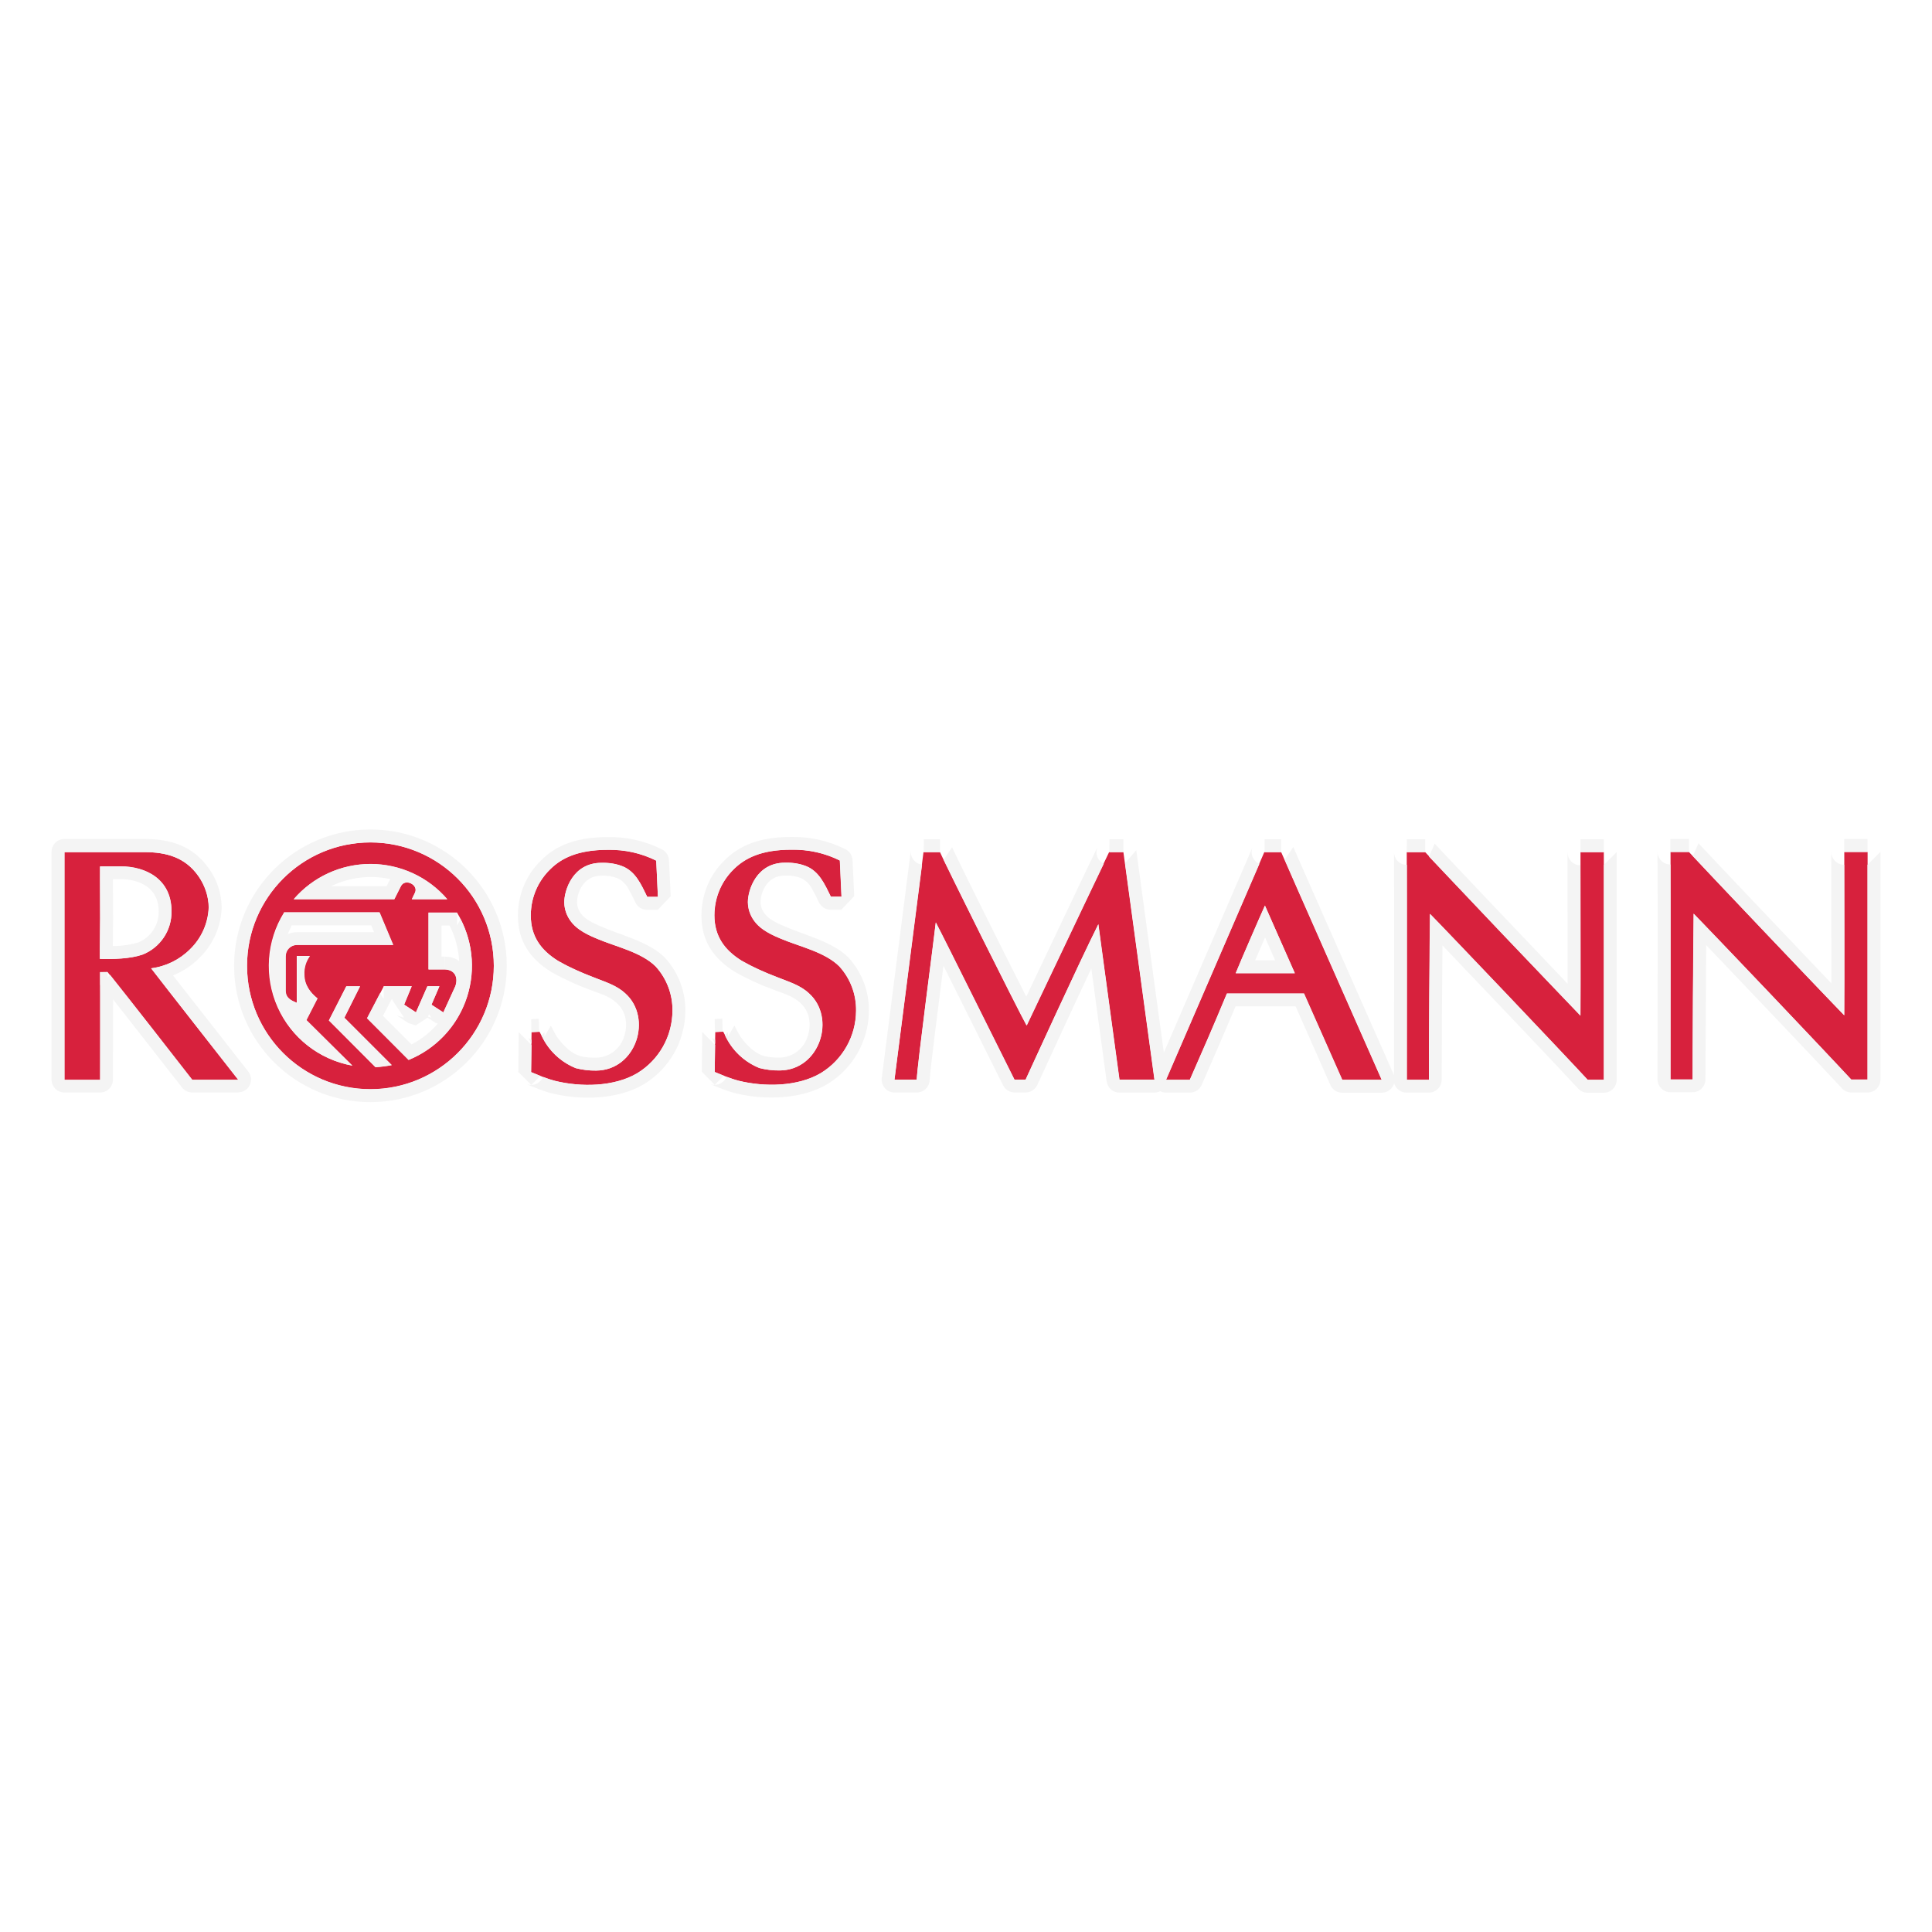
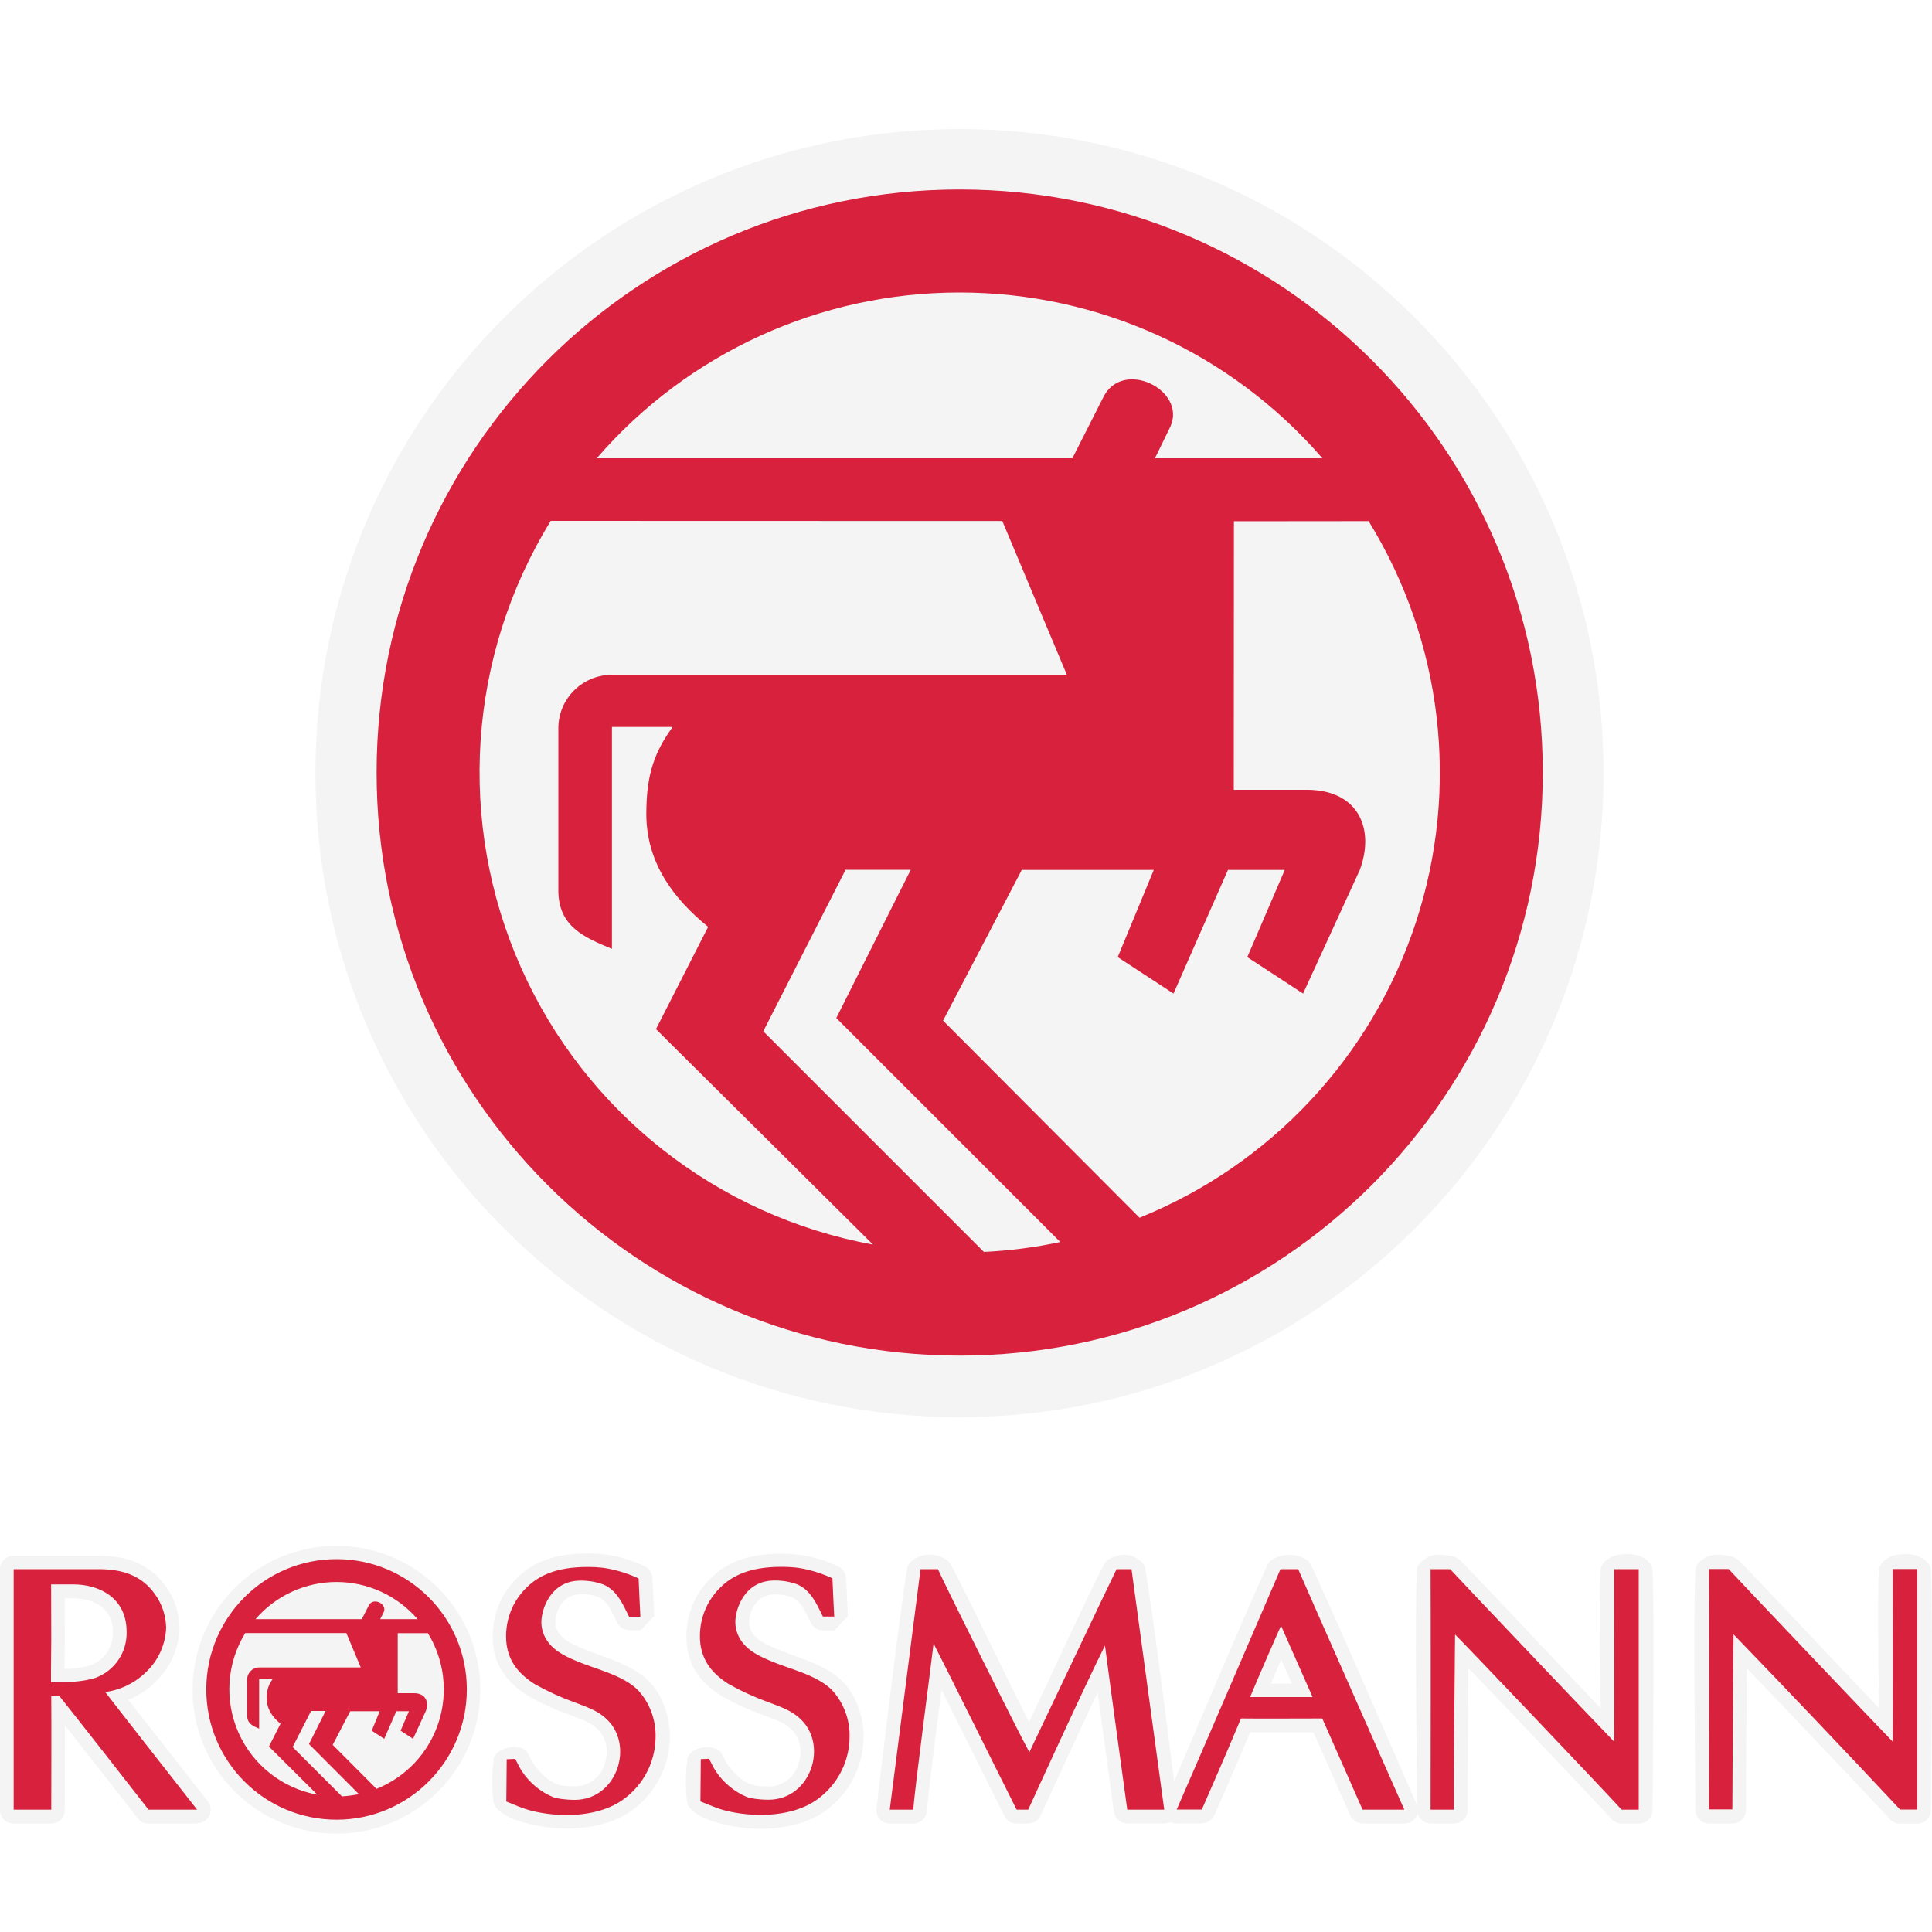
<svg xmlns="http://www.w3.org/2000/svg" xml:space="preserve" fill-rule="evenodd" stroke-linejoin="round" stroke-miterlimit="2" clip-rule="evenodd" viewBox="0 0 15 15">
-   <path fill="#d7213d" d="M1.849 8.384h-.357c-.103-.133-.537-.688-.656-.836l-.059.001c.002.138 0 .835 0 .835H.5V6.616h.623c.166 0 .314.039.417.186.049.07.08.158.08.244a.48.48 0 0 1-.144.323.52.52 0 0 1-.303.149c.105.137.544.696.676.865ZM.937 6.727H.776l.001.404c0 .095-.003.217-.002.314.103.003.235 0 .331-.033a.355.355 0 0 0 .225-.337c0-.25-.2-.348-.394-.348m9.984-.111h.144c.05.056 1.062 1.121 1.206 1.268.002-.248-.001-1.126 0-1.268h.181v1.768h-.126a140 140 0 0 0-1.224-1.288c-.003.192-.009 1.041-.008 1.288h-.172c.001-.138.002-1.473 0-1.768Zm-2.309 0h.11l.241 1.768h-.272c-.025-.188-.134-.978-.164-1.207-.154.308-.54 1.153-.565 1.207h-.086c-.089-.175-.537-1.081-.611-1.221-.014.131-.141 1.081-.148 1.221h-.173l.226-1.768h.128c.029.071.605 1.227.672 1.346.025-.05.573-1.207.641-1.346ZM4.127 8.014l.062-.003c.017.031.031.062.051.093a.5.5 0 0 0 .23.189.6.6 0 0 0 .159.019c.312-.003.439-.41.225-.6-.068-.062-.155-.088-.237-.121a2 2 0 0 1-.286-.132c-.131-.082-.21-.189-.21-.352 0-.075.018-.232.156-.363.081-.078.205-.146.442-.146a.8.8 0 0 1 .376.084l.013.281h-.083c-.048-.099-.091-.196-.191-.237a.4.4 0 0 0-.165-.027c-.223 0-.288.214-.288.306 0 .073.035.127.05.147.035.047.088.089.206.137.143.061.341.103.454.215a.5.5 0 0 1 .13.345.57.57 0 0 1-.273.483c-.18.107-.439.109-.638.06-.065-.016-.125-.043-.187-.068zm5.69-1.398h.13c.036.086.737 1.67.78 1.768h-.307l-.297-.67h-.598c-.118.283-.169.399-.288.67h-.185l.764-1.768Zm-.223.94h.459l-.232-.525c-.034.074-.187.426-.227.525M2.876 6.541a.958.958 0 1 1 0 1.916.958.958 0 0 1 0-1.916m.04 1.745a1 1 0 0 0 .125-.016l-.368-.368.122-.244h-.107l-.135.265.362.363ZM2.28 6.982h.781l.05-.099c.031-.067.139-.014.111.047l-.025.052h.275a.786.786 0 0 0-1.192 0m.892 1.247a.79.79 0 0 0 .376-1.144h-.221v.441h.123c.082.001.109.064.085.131l-.093.203-.092-.06.062-.143h-.093l-.089.203-.092-.06.059-.143H2.98l-.129.248.323.324Zm-.967-1.144a.786.786 0 0 0 .529 1.188l-.357-.354.086-.168c-.055-.045-.102-.104-.102-.186 0-.068.015-.103.043-.143h-.1v.364c-.045-.019-.088-.037-.088-.096v-.266c0-.049.04-.088.088-.088h.747l-.106-.253h-.742Zm3.348.928.062-.003c.017.031.031.062.051.093a.5.5 0 0 0 .23.189.6.6 0 0 0 .159.019c.312-.003.439-.41.225-.6-.067-.062-.155-.088-.237-.121a2 2 0 0 1-.286-.132c-.131-.082-.21-.189-.21-.352 0-.075.018-.232.156-.363.082-.078.205-.146.442-.146a.8.8 0 0 1 .376.084l.013.281h-.083c-.048-.099-.091-.196-.191-.237a.4.4 0 0 0-.165-.027c-.223 0-.288.214-.288.306 0 .073.035.127.05.147.035.047.088.089.206.137.143.061.341.103.454.215a.5.5 0 0 1 .13.345.57.57 0 0 1-.273.483c-.18.107-.439.109-.638.06-.065-.016-.125-.043-.187-.068zm7.416-1.398h.144c.05.056 1.061 1.121 1.206 1.268.002-.248 0-1.157 0-1.268h.181v1.768h-.126a140 140 0 0 0-1.224-1.288 149 149 0 0 0-.008 1.287h-.172c0-.137.002-1.498 0-1.768Z" />
-   <path fill="#f4f4f4" d="m12.452 6.716.1-.1v1.768a.1.1 0 0 1-.1.1h-.126a.1.1 0 0 1-.074-.033c-.113-.124-.743-.787-1.053-1.111-.003.331-.006.857-.006 1.043a.1.1 0 0 1-.1.1h-.172a.1.1 0 0 1-.071-.029.1.1 0 0 1-.026-.044.1.1 0 0 1-.097.074h-.307a.1.1 0 0 1-.091-.06l-.27-.611h-.466c-.101.24-.153.359-.263.61a.1.1 0 0 1-.092.06h-.185a.1.1 0 0 1-.045-.011.1.1 0 0 1-.045.011h-.272a.1.1 0 0 1-.099-.087l-.119-.877c-.175.371-.401.866-.42.906a.1.1 0 0 1-.091.057h-.085a.1.1 0 0 1-.089-.055l-.463-.929c-.042.331-.102.795-.107.889a.1.1 0 0 1-.1.095h-.173a.1.1 0 0 1-.075-.034.1.1 0 0 1-.024-.079l.226-1.768a.1.1 0 0 0 .087.112l-.214 1.669h.173c.007-.139.134-1.089.148-1.221.074.14.522 1.045.611 1.221h.086c.025-.054.41-.899.565-1.207.03.229.139 1.019.164 1.207h.272l-.229-1.681.087-.1.214 1.572.69-1.598a.1.1 0 0 0 .008.095.1.1 0 0 0 .044.037l-.724 1.676h.185c.119-.271.17-.387.288-.67h.598l.297.67h.307l-.754-1.708.066-.099c.036.086.737 1.669.78 1.767l.002.004c.001-.253.002-1.454 0-1.731a.1.1 0 0 0 .1.099v1.668h.172c-.001-.247.006-1.096.008-1.288.086.085 1.079 1.129 1.224 1.288h.126V6.715Zm-5.28-.1.001-.1h.125v.1zm.155.059.065-.097c.023.056.396.806.576 1.16.163-.342.502-1.059.555-1.166a.1.1 0 0 0 .005.097.1.1 0 0 0 .042.037c-.149.31-.576 1.212-.598 1.256a66 66 0 0 1-.645-1.287m1.286-.059.001-.1h.108v.1zm1.205 0 .001-.1h.128v.1h-.13Zm1.104 0 .001-.1h.142v.1zm.173.033.044-.099c.04.045.7.74 1.032 1.088l-.001-1.02q.001.04.029.07a.1.1 0 0 0 .071.03c0 .277.002.955 0 1.168a213 213 0 0 1-1.176-1.236Zm1.176-.033v-.1h.181v.1zm-2.677.94c.04-.099.193-.451.227-.525l.232.525zm.151-.1H9.9l-.078-.178zm-5.541.582.023-.023v.033l.05-.085c.016.029.028.058.047.086.02.029.089.122.177.149l.005.002a.5.5 0 0 0 .123.012.23.23 0 0 0 .216-.163c.031-.089.019-.195-.057-.262l-.001-.001c-.058-.054-.135-.073-.206-.101a2 2 0 0 1-.303-.14c-.162-.102-.257-.236-.257-.437 0-.089.021-.278.187-.435.094-.091.236-.174.511-.174a.9.9 0 0 1 .415.093.1.1 0 0 1 .06.088l.013.274v.005l-.1.105h-.083a.1.1 0 0 1-.09-.056q-.026-.056-.055-.107a.18.18 0 0 0-.084-.082.3.3 0 0 0-.127-.02c-.148 0-.188.145-.188.206 0 .043.021.075.03.087.027.037.072.067.164.104l.001.001c.153.066.363.115.485.236a.6.6 0 0 1 .161.417.67.67 0 0 1-.322.568c-.201.12-.491.126-.713.071-.069-.017-.135-.046-.201-.073a.1.1 0 0 0 .131-.055 1 1 0 0 0 .094.031c.198.049.458.047.638-.06a.57.57 0 0 0 .273-.483.5.5 0 0 0-.13-.345c-.113-.113-.311-.154-.454-.215-.118-.048-.171-.09-.206-.137a.25.25 0 0 1-.05-.147c0-.091.065-.306.288-.306.078 0 .128.012.165.027.101.041.143.139.191.237h.083l-.013-.281a.8.8 0 0 0-.233-.074c-.059-.01-.126-.01-.143-.01-.237 0-.361.068-.442.146a.5.5 0 0 0-.156.363c0 .163.079.27.21.352.057.036.147.078.286.132.083.033.17.058.237.121.214.19.087.597-.225.6a.6.6 0 0 1-.159-.019.5.5 0 0 1-.267-.255Zm-.08.385-.1-.101.003-.309.1.101-.003.21.071.029-.071.071Zm.003-.317-.024-.047.024.014zm0-.033-.003-.16.059-.003.003.1-.059.003zm1.502-.036.023-.023v.033l.05-.085c.016.029.028.058.047.086.02.029.089.122.177.149l.005.002a.5.5 0 0 0 .123.012.23.23 0 0 0 .216-.163c.031-.089.019-.195-.057-.262l-.001-.001c-.058-.054-.135-.073-.206-.101a2 2 0 0 1-.303-.14c-.162-.102-.257-.236-.257-.437 0-.089.021-.278.187-.435.095-.091.236-.174.511-.174a.9.9 0 0 1 .415.093.1.1 0 0 1 .06.088l.013.274v.005l-.1.105h-.083a.1.1 0 0 1-.09-.056q-.026-.056-.055-.107a.18.18 0 0 0-.084-.082.3.3 0 0 0-.127-.02c-.148 0-.188.145-.188.206 0 .043.021.075.03.087.027.037.072.067.164.104l.001.001c.153.066.363.115.485.236a.6.6 0 0 1 .161.417.67.67 0 0 1-.322.568c-.201.12-.491.126-.713.071-.069-.017-.135-.046-.201-.073a.1.1 0 0 0 .131-.055 1 1 0 0 0 .094.031c.198.049.458.047.638-.06a.57.57 0 0 0 .273-.483.5.5 0 0 0-.13-.345c-.113-.113-.311-.154-.454-.215-.118-.048-.171-.09-.206-.137a.25.25 0 0 1-.05-.147c0-.091.065-.306.288-.306.078 0 .128.012.165.027.101.041.143.139.191.237h.083l-.013-.281a.8.8 0 0 0-.233-.074c-.059-.01-.126-.01-.143-.01-.237 0-.361.068-.442.146a.5.5 0 0 0-.156.363c0 .163.079.27.21.352.057.036.147.078.286.132.083.033.17.058.237.121.214.19.087.597-.225.6a.6.6 0 0 1-.159-.019.5.5 0 0 1-.267-.255Zm-.08.385-.1-.101.003-.309.1.101-.003.21.071.029-.071.071Zm.003-.317-.024-.047.024.014zm0-.033-.003-.16.059-.003.003.1-.059.003zM14.5 6.714l.1-.1v1.768a.1.1 0 0 1-.1.1h-.126a.1.1 0 0 1-.074-.033c-.113-.124-.743-.787-1.053-1.111l-.006 1.042a.1.1 0 0 1-.1.1h-.172a.1.1 0 0 1-.1-.1c0-.137.002-1.497 0-1.767a.1.1 0 0 0 .1.099V8.38h.172c-.001-.146.005-1.096.008-1.287.086.085 1.079 1.129 1.224 1.288h.126V6.713Zm-1.531-.1v-.1h.144v.1zm.174.032.044-.099c.04.045.7.74 1.032 1.088l-.001-1.021a.1.1 0 0 0 .1.1c.001.271.002.957 0 1.168a185 185 0 0 1-1.175-1.236m1.175-.032v-.1h.181v.1zM1.849 8.482h-.357a.1.1 0 0 1-.079-.039l-.535-.684-.001.623a.1.1 0 0 1-.1.1H.5a.1.1 0 0 1-.1-.1V6.614a.1.1 0 0 1 .1-.1h.623c.199 0 .375.052.499.229a.53.53 0 0 1 .099.302v.004a.57.57 0 0 1-.175.39.6.6 0 0 1-.203.134l.585.747c.024.03.028.071.011.105a.1.1 0 0 1-.09.056ZM.777 7.647v-.1l.058-.001.001.042.019-.019c.14.175.54.687.638.814h.357c-.132-.17-.572-.729-.676-.865a.52.52 0 0 0 .303-.149.47.47 0 0 0 .144-.323.43.43 0 0 0-.08-.244c-.103-.147-.252-.186-.417-.186H.501v1.768h.277v-.735Zm0-.821.001-.1h.16c.194 0 .394.099.394.348a.355.355 0 0 1-.225.337c-.096.033-.228.036-.331.033-.001-.098.002-.219.002-.314zm.1 0 .001.304-.002.215a.7.7 0 0 0 .198-.028.255.255 0 0 0 .158-.243c0-.183-.152-.248-.294-.248zm1.999-.386a1.058 1.058 0 1 1 0 2.117 1.058 1.058 0 0 1 0-2.117m0 .1a.958.958 0 1 0 0 1.916.958.958 0 0 0 0-1.916m-.08 1.117-.122.244.368.368a1 1 0 0 1-.125.016l-.362-.363.135-.265h.107Zm.155.054.028.046v-.1h.217l-.059.143.092.06.089-.203h.092v.003l-.06.141.092.06.093-.203c.025-.067-.002-.13-.085-.131l.002-.1q.057.002.096.023l.017.012a.7.7 0 0 0-.074-.276h-.063v.241h.022v.1h-.123v-.441h.221v.1l.028-.05a.79.79 0 0 1-.404 1.094l-.323-.324zm.372.182.026.008-.018-.027zm.075.054-.014-.004-.064-.042-.092.06-.057-.018-.089-.058.055.016-.092-.138.002-.005h-.006l-.068.129.222.222a.7.7 0 0 0 .204-.161Zm-1.117-.966a.786.786 0 0 1 1.192 0h-.275l.025-.052c.028-.061-.08-.114-.111-.047l-.05.099zm.72-.1.021-.041.002-.003.008-.011a.7.7 0 0 0-.462.055zm-.795.203h.742l.106.253h-.747a.087.087 0 0 0-.088.088v.266c0 .059.043.077.088.096v-.364h.1a.22.22 0 0 0-.043.143c0 .082.046.141.102.186l-.086.168.357.354a.787.787 0 0 1-.529-1.188Zm.028.168.035-.011.038-.004h.597l-.022-.053h-.617l-.03.067Z" />
+   <path fill="#f4f4f4" d="M3.83 13.659c.025-.104.224-.124.264-.054.017.03.029.061.05.091.021.031.094.129.187.158l.005.002c.018.007.07.013.13.013a.24.24 0 0 0 .228-.172c.033-.094.02-.206-.06-.277l-.001-.001c-.062-.057-.143-.077-.217-.107a2 2 0 0 1-.32-.148c-.171-.108-.271-.249-.271-.461 0-.094.022-.293.197-.459.1-.096.249-.183.54-.183a1 1 0 0 1 .439.097.11.11 0 0 1 .064.093l.014.289v.006l-.105.111h-.088a.11.11 0 0 1-.095-.059q-.027-.06-.058-.113a.2.2 0 0 0-.089-.087.4.4 0 0 0-.134-.021c-.156 0-.198.153-.198.217 0 .046.022.079.032.092.029.039.076.07.173.11l.002.001c.162.069.383.122.512.249.112.108.17.281.17.44a.71.71 0 0 1-.34.6c-.212.127-.519.133-.753.075-.139-.034-.265-.093-.278-.176a1.3 1.3 0 0 1 .003-.327Zm8.894-1.58c.047.017.103.056.106.106.018.329 0 1.867 0 1.867a.106.106 0 0 1-.106.106h-.133a.1.1 0 0 1-.078-.034c-.119-.131-.784-.831-1.112-1.173-.003.349-.007.905-.006 1.101a.106.106 0 0 1-.106.106h-.181a.11.11 0 0 1-.102-.078.1.1 0 0 1-.014.03.1.1 0 0 1-.088.048h-.324a.11.11 0 0 1-.097-.063l-.285-.645h-.492c-.106.254-.161.379-.278.644a.11.11 0 0 1-.097.063h-.195a.1.1 0 0 1-.048-.011.1.1 0 0 1-.048.011h-.287a.106.106 0 0 1-.105-.091l-.126-.926c-.185.392-.423.914-.443.957a.11.11 0 0 1-.096.061h-.09a.1.1 0 0 1-.094-.058c-.066-.13-.318-.638-.489-.981-.045.349-.108.839-.113.939a.105.105 0 0 1-.105.1h-.183a.105.105 0 0 1-.104-.119s.181-1.54.239-1.867c.008-.046.067-.077.107-.092a.23.23 0 0 1 .132 0c.038.011.079.031.098.065.118.215.418.851.608 1.225.172-.361.472-1.016.586-1.231.018-.033.061-.049.096-.059a.2.2 0 0 1 .114 0c.037.015.096.046.105.091.055.292.226 1.66.226 1.66s.59-1.395.728-1.687c.017-.035.061-.053.099-.064a.3.3 0 0 1 .135 0c.038.011.081.03.098.065.159.333.825 1.869.825 1.869.001-.267-.018-1.506 0-1.828.003-.05.065-.089.108-.106s.112-.006.15 0a.14.14 0 0 1 .079.035c.195.197.739.782 1.09 1.148 0 0-.018-.88-.001-1.077.004-.05.059-.09.106-.107a.35.35 0 0 1 .191 0m-2.858.993h.164l-.083-.188zm-4.532.588c.029-.117.231-.112.264-.054.017.03.029.061.05.091.021.031.094.129.187.158l.005.002c.018.007.07.013.13.013a.24.24 0 0 0 .228-.172c.033-.094.02-.206-.06-.277l-.001-.001c-.062-.057-.143-.077-.217-.106a2 2 0 0 1-.32-.148c-.171-.108-.271-.249-.271-.461 0-.094.022-.293.197-.459.1-.096.249-.183.54-.183a1 1 0 0 1 .439.097.11.11 0 0 1 .064.093l.014.289v.006l-.105.111H6.39a.11.11 0 0 1-.095-.059q-.027-.06-.058-.113a.2.2 0 0 0-.089-.087.4.4 0 0 0-.134-.021c-.156 0-.198.153-.198.217 0 .046.022.079.032.092.029.039.076.07.173.11l.002.001c.162.069.383.122.512.249.112.108.17.281.17.44a.71.71 0 0 1-.34.6c-.213.127-.519.133-.753.075-.139-.034-.265-.093-.278-.176a1.3 1.3 0 0 1 .003-.327Zm9.551-1.58c.047.017.103.056.106.106.018.329 0 1.867 0 1.867a.106.106 0 0 1-.106.106h-.133a.1.1 0 0 1-.078-.034c-.119-.131-.784-.831-1.112-1.173-.003.373-.007.983-.006 1.1a.106.106 0 0 1-.106.106h-.181a.106.106 0 0 1-.106-.106c0-.145-.018-1.536 0-1.865.003-.05.063-.089.106-.107s.114-.006.152 0a.15.15 0 0 1 .079.035c.195.197.739.782 1.09 1.148 0 0-.019-.88-.001-1.078.004-.05.059-.089.106-.106a.35.35 0 0 1 .191 0ZM1.529 14.158h-.377a.1.1 0 0 1-.083-.041c-.085-.109-.379-.486-.565-.722l-.001.658a.105.105 0 0 1-.106.105H.105a.106.106 0 0 1-.106-.106v-1.867c0-.058.047-.106.106-.106h.658c.21 0 .396.055.527.241a.57.57 0 0 1 .104.319v.004a.6.6 0 0 1-.184.412.6.6 0 0 1-.214.142l.618.789a.11.11 0 0 1 .012.111.11.11 0 0 1-.095.059ZM.502 12.409l.001.321-.002.227a.7.7 0 0 0 .209-.03.27.27 0 0 0 .167-.256c0-.193-.16-.262-.31-.262zm2.11-.407a1.117 1.117 0 1 1 0 2.234 1.117 1.117 0 0 1 0-2.234m4.838-11a5 5 0 1 1-.001 10.001A5 5 0 0 1 7.45 1.002" />
+   <path fill="#d7213d" d="M1.53 14.05h-.377c-.109-.14-.567-.727-.693-.883l-.062.001c.002.146 0 .882 0 .882H.106v-1.867h.658c.175 0 .332.041.441.197a.46.46 0 0 1 .085.258.5.5 0 0 1-.153.341.56.56 0 0 1-.32.158c.11.144.574.735.714.914Zm-.963-1.749h-.17l.001.427c0 .101-.003.229-.002.332.109.003.248 0 .35-.035a.37.37 0 0 0 .237-.356c0-.263-.211-.368-.416-.368m10.54-.118h.152c.053.059 1.121 1.183 1.273 1.339.003-.262-.001-1.188 0-1.339h.191v1.867h-.133c-.153-.168-1.202-1.27-1.293-1.36-.003.202-.01 1.099-.009 1.36h-.181c.001-.145.002-1.555 0-1.867m-2.438 0h.116l.254 1.867h-.287c-.027-.198-.142-1.032-.173-1.274-.163.325-.57 1.218-.596 1.274h-.09c-.094-.185-.567-1.141-.645-1.289-.015.139-.149 1.142-.157 1.289h-.183l.239-1.867h.135c.031.075.639 1.296.71 1.421.026-.053.605-1.275.677-1.421m-4.735 1.476L4 13.656c.018.033.032.066.054.099a.54.54 0 0 0 .243.199c.024.009.09.02.168.02.33-.003.464-.433.238-.633-.071-.066-.163-.093-.25-.127a2 2 0 0 1-.302-.139c-.138-.087-.222-.2-.222-.372 0-.079.019-.244.165-.383.086-.082.216-.154.467-.154.018 0 .088 0 .151.011a1 1 0 0 1 .246.078c.003.09.014.297.014.297h-.088c-.051-.104-.096-.207-.202-.251a.5.5 0 0 0-.175-.029c-.235 0-.304.226-.304.323 0 .077.037.134.053.155.037.049.093.094.217.145.151.065.36.108.48.227a.52.52 0 0 1 .137.364.6.6 0 0 1-.289.51c-.19.113-.464.115-.673.063-.068-.017-.132-.046-.197-.072zm6.007-1.476h.138c.038.091.779 1.764.824 1.867h-.324l-.313-.708c-.106 0-.509.002-.631 0-.125.298-.179.421-.304.707h-.195c.098-.222.748-1.731.806-1.867Zm-.235.993h.485l-.245-.554c-.036.078-.198.45-.24.554m-7.093-1.071a1.011 1.011 0 1 1 0 2.023 1.011 1.011 0 0 1 0-2.023m.312 1.783a.832.832 0 0 0 .397-1.208h-.234v.466h.129c.087.001.116.068.089.139l-.099.215-.097-.063.065-.151h-.098l-.094.214-.097-.063.062-.151h-.229l-.136.261.341.342Zm-.941-1.317h.825l.053-.104c.033-.071.147-.015.117.05l-.027.054h.29a.83.83 0 0 0-1.258 0m.671 1.376a1 1 0 0 0 .132-.017l-.388-.389.129-.257h-.113l-.143.28zm-.751-1.268a.832.832 0 0 0 .56 1.255l-.376-.374.09-.177c-.058-.047-.107-.11-.107-.196 0-.072.016-.109.046-.151h-.105v.385c-.048-.02-.093-.039-.093-.101v-.281c0-.051.042-.093.093-.093h.789l-.112-.267h-.783Zm3.535.979.066-.003c.018.033.032.066.054.099a.54.54 0 0 0 .243.199c.024.009.09.02.168.02.33-.003.464-.433.238-.633-.071-.066-.163-.093-.25-.127a2 2 0 0 1-.302-.139c-.138-.087-.222-.2-.222-.372 0-.079.019-.244.165-.383.086-.082.216-.154.467-.154.018 0 .088 0 .151.011a1 1 0 0 1 .246.078c.003.09.014.297.014.297h-.088c-.051-.104-.096-.207-.202-.251a.5.5 0 0 0-.174-.029c-.236 0-.304.226-.304.323 0 .077.037.134.053.155.037.049.093.094.217.145.151.065.36.108.48.227a.52.52 0 0 1 .137.364.6.6 0 0 1-.288.51c-.19.113-.464.115-.673.063-.068-.017-.132-.046-.197-.072l.003-.327Zm7.83-1.476h.152c.053.059 1.121 1.183 1.273 1.339.003-.262 0-1.221 0-1.339h.191v1.867h-.133a123 123 0 0 0-1.293-1.36c-.003.202-.009 1.205-.009 1.359h-.181c0-.145.003-1.581 0-1.866M7.451 1.471a4.527 4.527 0 1 1 0 9.054 4.527 4.527 0 0 1 0-9.054m.188 8.249q.304-.015.593-.077L6.493 7.904l.578-1.151h-.506l-.639 1.254zM4.276 4.044a3.727 3.727 0 0 0 2.502 5.619L5.093 7.99l.405-.794c-.262-.212-.48-.491-.48-.877 0-.32.07-.487.204-.675h-.471v1.723c-.213-.088-.416-.173-.416-.453v-1.26c0-.23.187-.415.417-.415h3.531l-.501-1.194zm.357-.486h3.693l.236-.466c.147-.316.656-.065.524.222l-.119.244h1.3A3.72 3.72 0 0 0 7.45 2.271a3.72 3.72 0 0 0-2.817 1.287m4.215 5.896a3.726 3.726 0 0 0 1.778-5.408l-1.046.001-.001 2.085h.579c.389.006.517.303.4.621l-.441.961-.433-.283.291-.677h-.441l-.423.96-.433-.283.28-.677H7.933l-.611 1.17 1.525 1.53Z" />
</svg>
